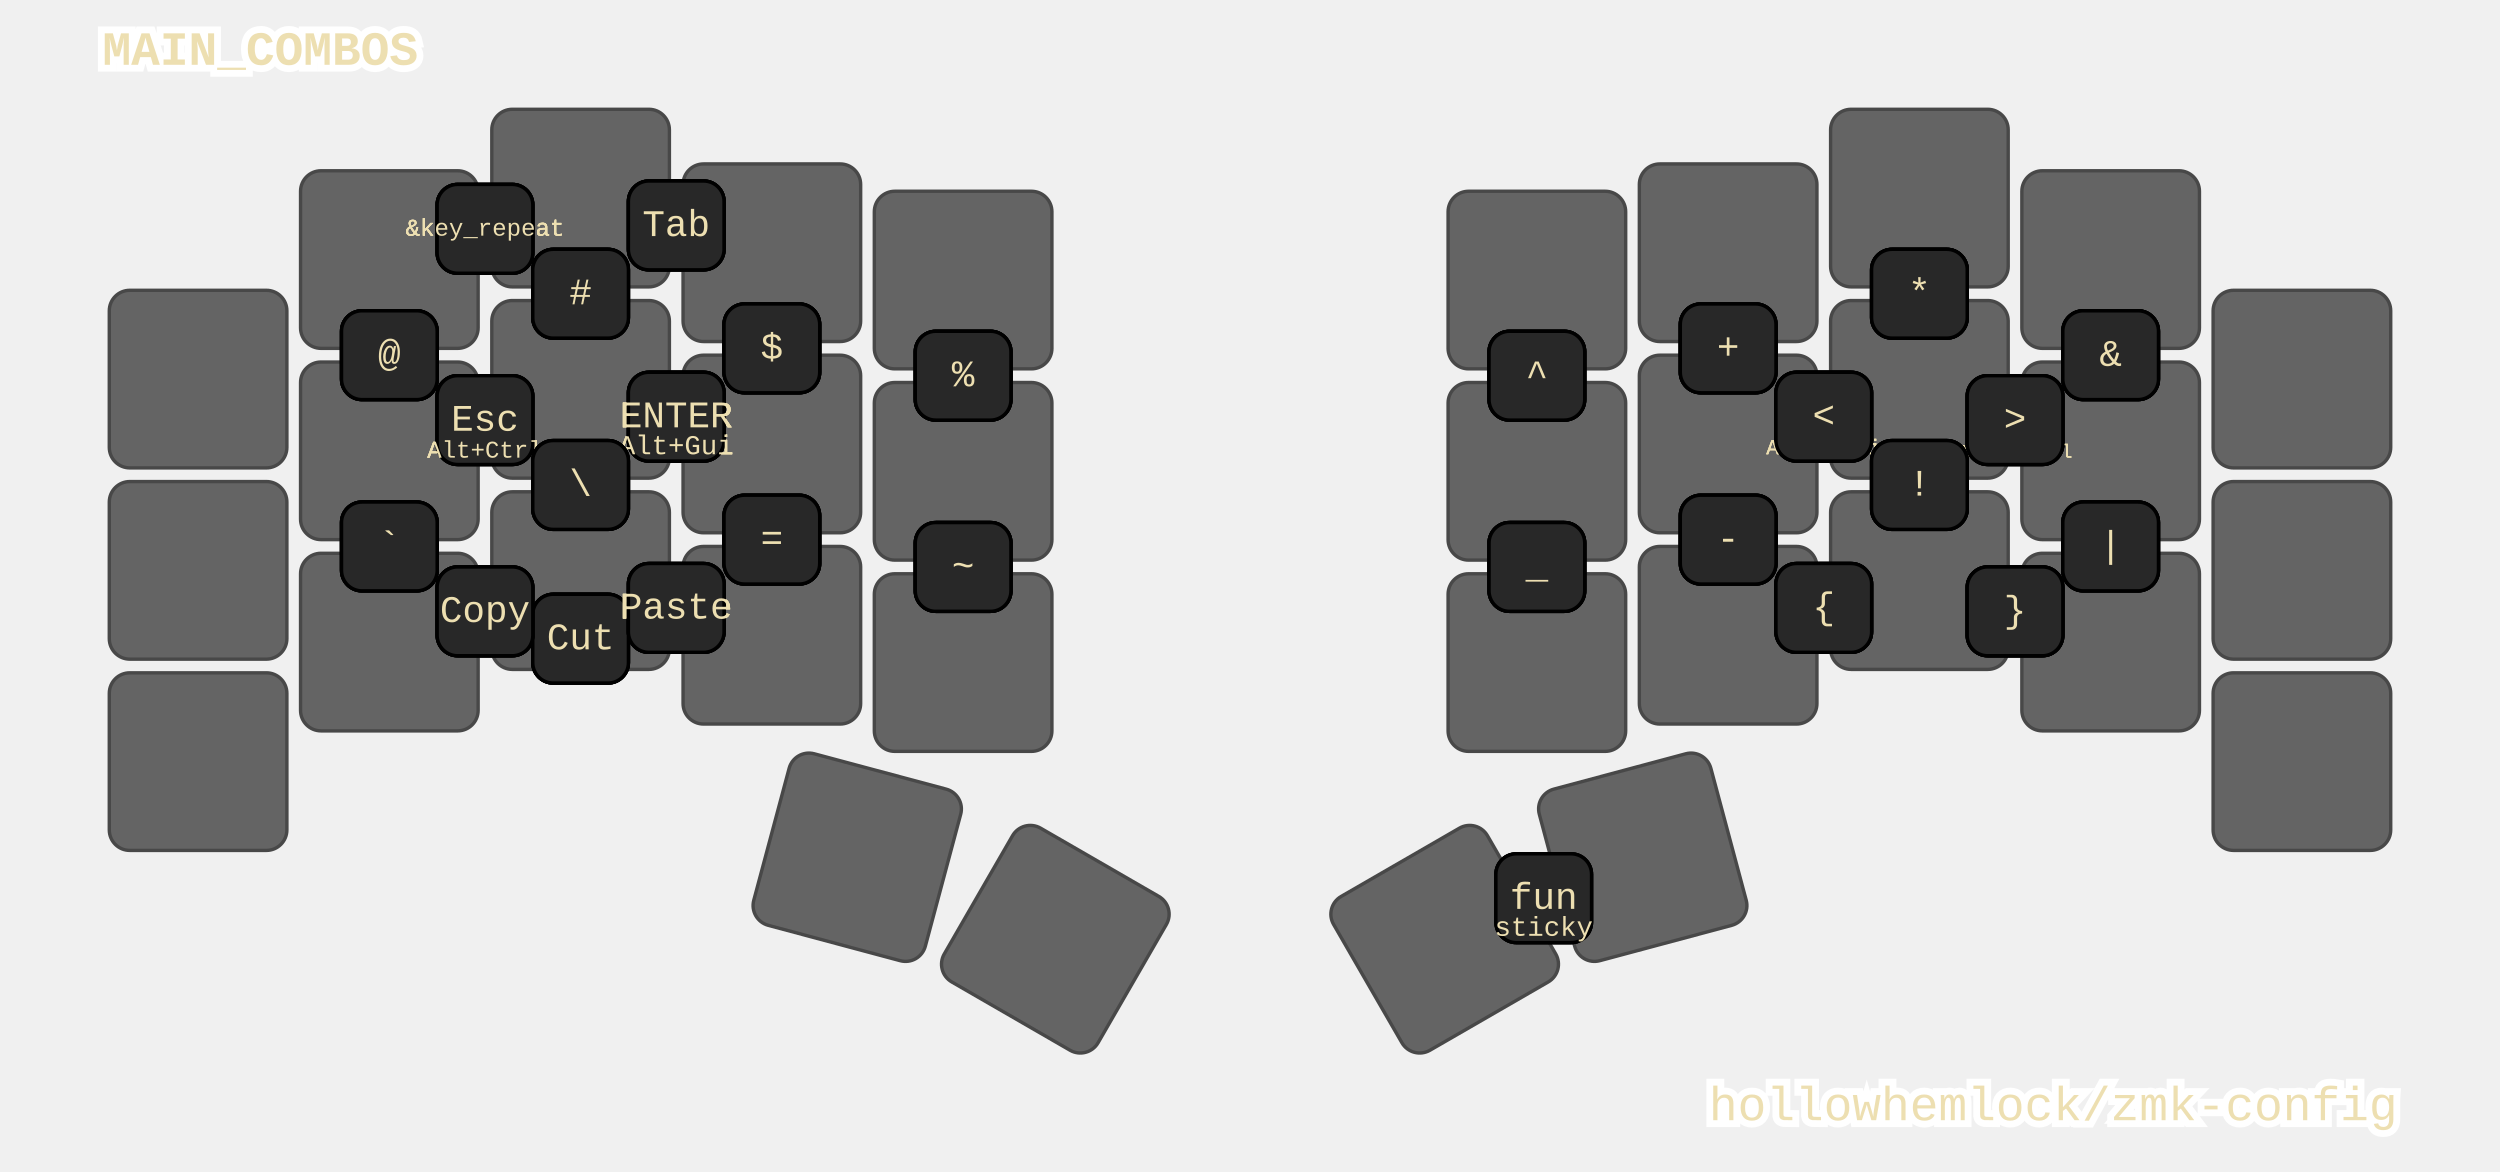
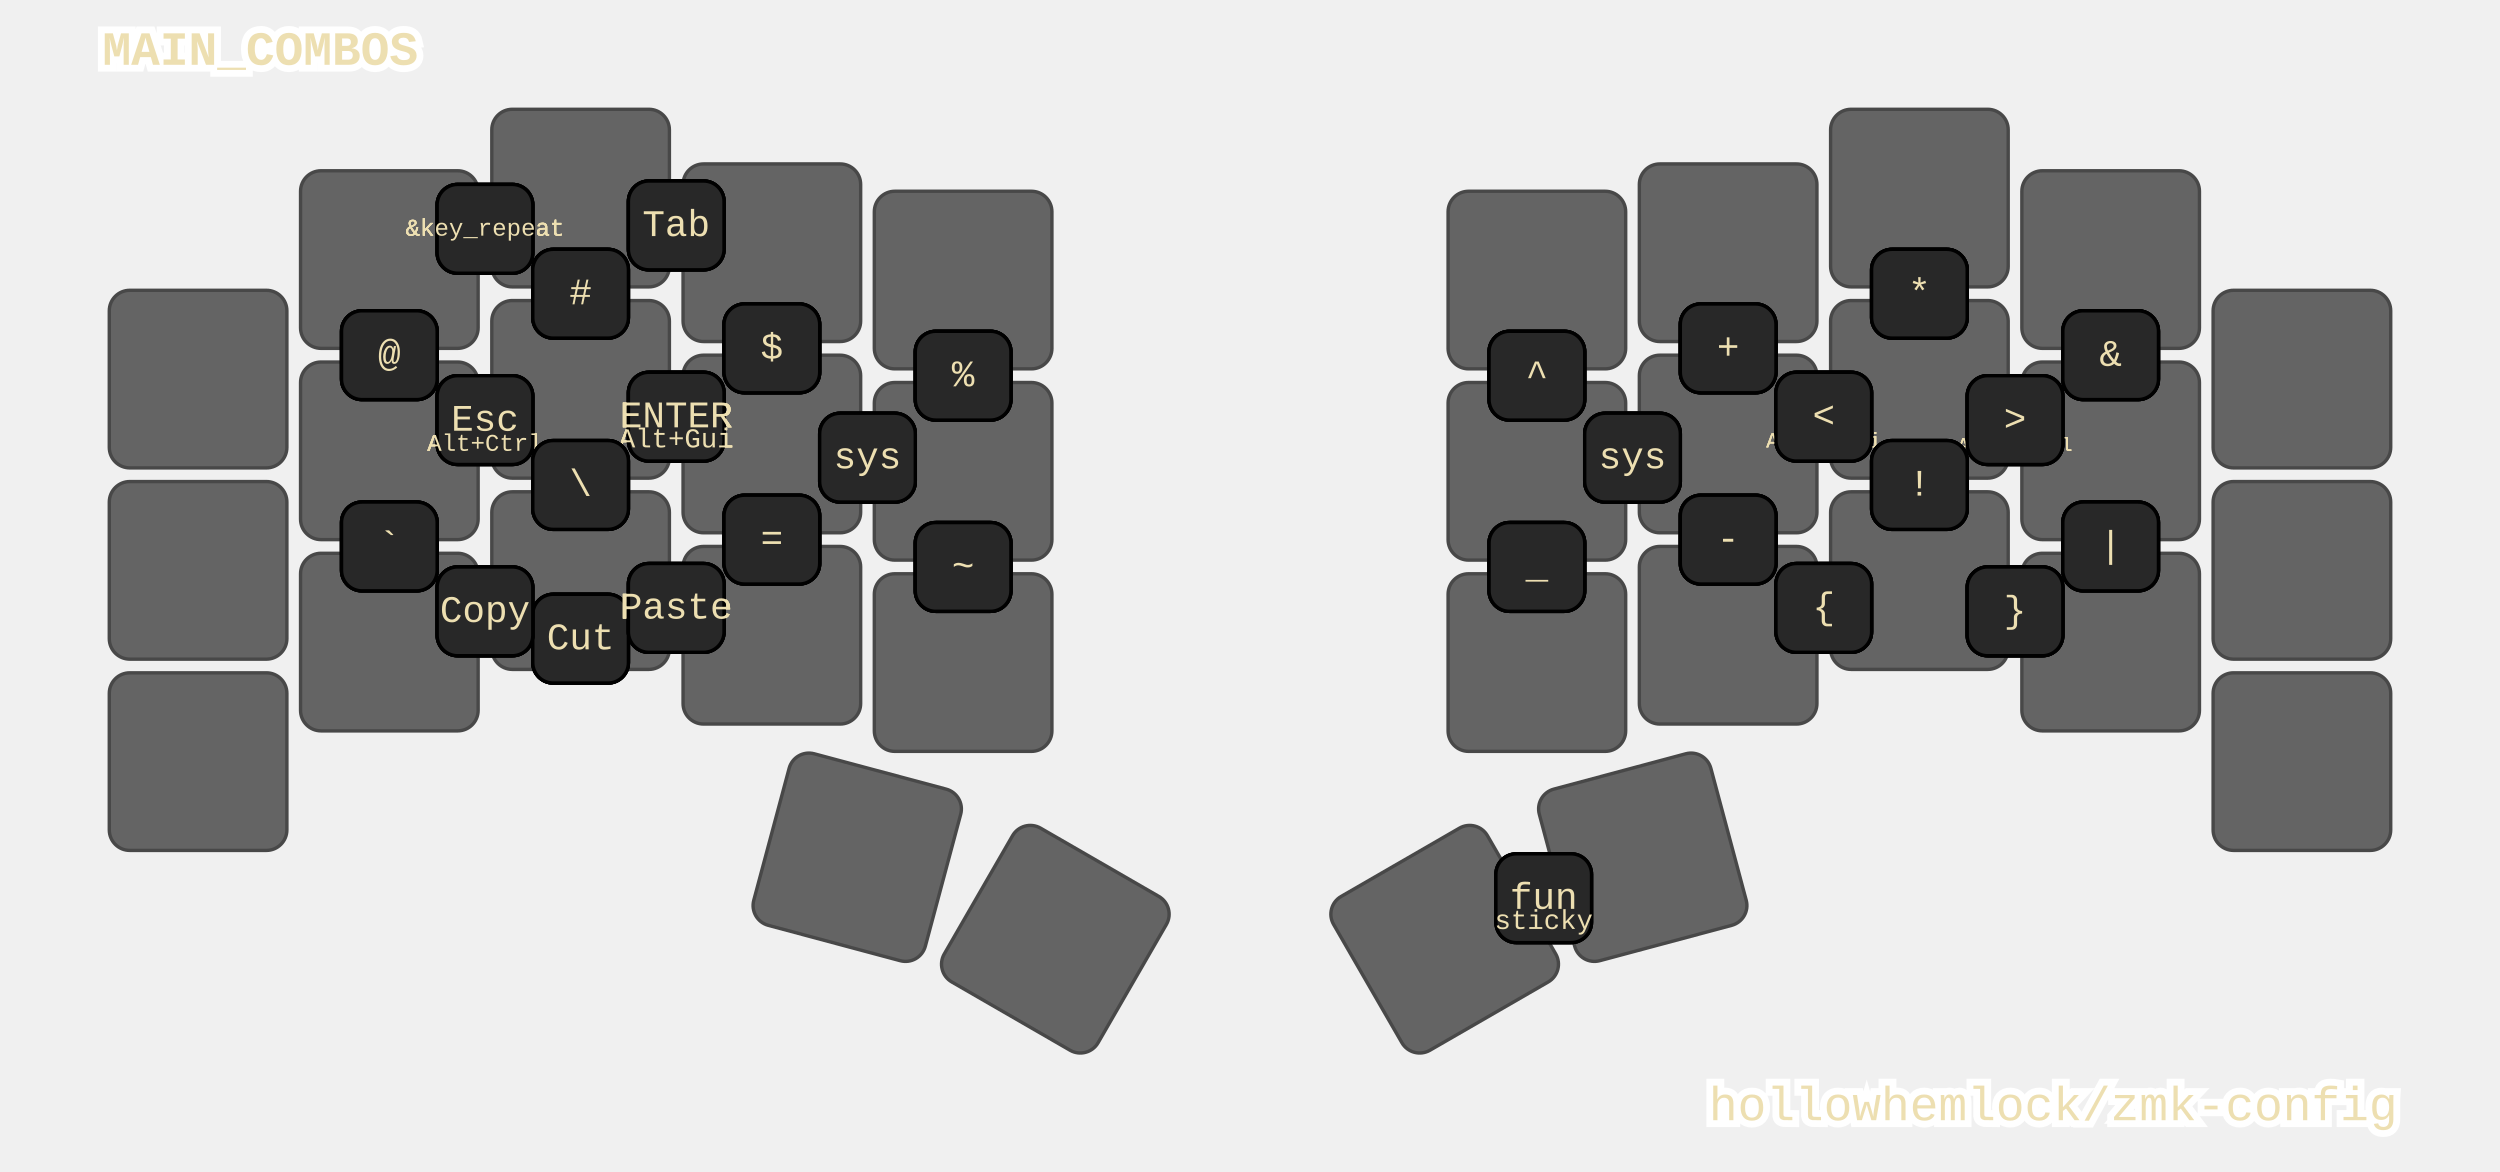
<svg xmlns="http://www.w3.org/2000/svg" width="732" height="343" viewBox="0 0 732 343" class="keymap">
  <defs>/* start glyphs */
<svg id="mdi:pause">
      <svg id="mdi-pause" viewBox="0 0 24 24">
        <path d="M14,19H18V5H14M6,19H10V5H6V19Z" />
      </svg>
    </svg>
    <svg id="mdi:play-pause">
      <svg id="mdi-play-pause" viewBox="0 0 24 24">
        <path d="M3,5V19L11,12M13,19H16V5H13M18,5V19H21V5" />
      </svg>
    </svg>
    <svg id="mdi:skip-backward">
      <svg id="mdi-skip-backward" viewBox="0 0 24 24">
        <path d="M20,5V19L13,12M6,5V19H4V5M13,5V19L6,12" />
      </svg>
    </svg>
    <svg id="mdi:skip-forward">
      <svg id="mdi-skip-forward" viewBox="0 0 24 24">
        <path d="M4,5V19L11,12M18,5V19H20V5M11,5V19L18,12" />
      </svg>
    </svg>
    <svg id="mdi:volume-high">
      <svg id="mdi-volume-high" viewBox="0 0 24 24">
        <path d="M14,3.23V5.29C16.89,6.15 19,8.83 19,12C19,15.17 16.89,17.84 14,18.7V20.77C18,19.86 21,16.28 21,12C21,7.72 18,4.14 14,3.23M16.5,12C16.5,10.23 15.5,8.71 14,7.97V16C15.5,15.29 16.5,13.76 16.5,12M3,9V15H7L12,20V4L7,9H3Z" />
      </svg>
    </svg>
    <svg id="mdi:volume-medium">
      <svg id="mdi-volume-medium" viewBox="0 0 24 24">
        <path d="M5,9V15H9L14,20V4L9,9M18.5,12C18.5,10.23 17.5,8.71 16,7.97V16C17.5,15.29 18.5,13.76 18.5,12Z" />
      </svg>
    </svg>
    <svg id="mdi:volume-off">
      <svg id="mdi-volume-off" viewBox="0 0 24 24">
        <path d="M12,4L9.91,6.09L12,8.18M4.27,3L3,4.27L7.73,9H3V15H7L12,20V13.27L16.25,17.53C15.58,18.04 14.83,18.46 14,18.7V20.77C15.38,20.45 16.63,19.82 17.68,18.96L19.73,21L21,19.73L12,10.73M19,12C19,12.94 18.8,13.82 18.46,14.64L19.97,16.15C20.62,14.91 21,13.5 21,12C21,7.72 18,4.14 14,3.23V5.29C16.89,6.15 19,8.83 19,12M16.5,12C16.5,10.23 15.5,8.71 14,7.97V10.18L16.45,12.63C16.5,12.43 16.5,12.21 16.5,12Z" />
      </svg>
    </svg>
  </defs>/* end glyphs */
<style>/* inherit to force styles through use tags */
svg path {
    fill: inherit;
}

/* font and background color specifications */
svg.keymap {
    font-family: SFMono-Regular,Consolas,Liberation Mono,Menlo,monospace;
    font-size: 14px;
    font-kerning: normal;
    text-rendering: optimizeLegibility;
    fill: #24292e;
}

/* default key styling */
rect.key {
    fill: #f6f8fa;
}

rect.key, rect.combo {
    stroke: #c9cccf;
    stroke-width: 1;
}

/* default key side styling, only used is draw_key_sides is set */
rect.side {
    filter: brightness(90%);
}

/* color accent for combo boxes */
rect.combo, rect.combo-separate {
    fill: #cdf;
}

/* color accent for held keys */
rect.held, rect.combo.held {
    fill: #fdd;
}

/* color accent for ghost (optional) keys */
rect.ghost, rect.combo.ghost {
    stroke-dasharray: 4, 4;
    stroke-width: 2;
}

text {
    text-anchor: middle;
    dominant-baseline: middle;
}

/* styling for layer labels */
text.label {
    font-weight: bold;
    text-anchor: start;
    stroke: white;
    stroke-width: 4;
    paint-order: stroke;
}

/* styling for optional footer */
text.footer {
    text-anchor: end;
    dominant-baseline: auto;
    stroke: white;
    stroke-width: 4;
    paint-order: stroke;
}

/* styling for combo tap, and key non-tap label text */
text.combo, text.hold, text.shifted, text.left, text.right {
    font-size: 11px;
}

text.hold {
    text-anchor: middle;
    dominant-baseline: auto;
}

text.shifted {
    text-anchor: middle;
    dominant-baseline: hanging;
}

text.left {
    text-anchor: start;
}

text.right {
    text-anchor: end;
}

text.layer-activator {
    text-decoration: underline;
}

/* styling for hold/shifted label text in combo box */
text.combo.hold, text.combo.shifted, text.combo.left, text.combo.right {
    font-size: 8px;
}

/* lighter symbol for transparent keys */
text.trans {
    fill: #7b7e81;
}

/* styling for combo dendrons */
path.combo {
    stroke-width: 1;
    stroke: gray;
    fill: none;
}

/* Start Tabler Icons Cleanup */
/* cannot use height/width with glyphs */
.icon-tabler &gt; path {
    fill: inherit;
    stroke: inherit;
    stroke-width: 2;
}
/* hide tabler's default box */
.icon-tabler &gt; path[stroke="none"][fill="none"] {
    visibility: hidden;
}
/* End Tabler Icons Cleanup */

@media (prefers-color-scheme: dark) {
svg.keymap { fill: #d1d6db; }
rect.key { fill: #3f4750; }
rect.key, rect.combo { stroke: #60666c; }
rect.combo, rect.combo-separate { fill: #1f3d7a; }
rect.held, rect.combo.held { fill: #854747; }
text.label, text.footer { stroke: black; }
text.trans { fill: #7e8184; }
path.combo { stroke: #7f7f7f; }

}
/*
 * merge_layers.py injects corner legends with these CSS classes:
 *   tl = top-left      (--tl layer, e.g. fun)
-  *   tr = top-right     (--tr layer, e.g. utility)
+  *   tr = top-right     (--tr layer, e.g. sys)
 *   bl = bottom-left   (--bl layer, e.g. num)
 *   br = bottom-right  (--br layer, e.g. nav)
 *
 * Element types:
 *   text.tl   - text labels
 *   use.tl    - glyph icons (references defs section)
 *
 * Center layer (--center) uses keymap-drawer's built-in classes:
 *   text.tap, text.hold, text.shifted
 */
/* Key and combo background colors */
rect.key, rect.combo { fill: #282828; stroke: black; }
/* Background keys in combo layer - 30% transparent (70% opacity) */
.layer-MAIN_COMBOS rect.key { opacity: 0.7; }
/* Default text color */
text { fill: #eddfb1; }
/* Merged layer corner position colors */
text.tl, use.tl { fill: #e5c07b; }  /* top-left: function - yellow */
- text.tr, use.tr { fill: #61afef; }  /* top-right: utility - blue */
+ text.tr, use.tr { fill: #61afef; }  /* top-right: sys - blue */
text.bl, use.bl { fill: #98c379; }  /* bottom-left: numbers - green */
text.br, use.br { fill: #c678dd; }  /* bottom-right: nav - purple */
/* Held key text with layer colors */
text.held-tl { fill: #e5c07b; }  /* yellow */
text.held-tr { fill: #61afef; }  /* blue */
text.held-bl { fill: #98c379; }  /* green */
text.held-br { fill: #c678dd; }  /* purple */
/* Modifier keys - inherit default text color */
</style>
  <g transform="translate(30, 0)" class="layer-MAIN_COMBOS">
    <text x="0" y="15" class="label" id="MAIN_COMBOS">MAIN_COMBOS</text>
    <g transform="translate(0, 30)">
      <g transform="translate(28, 81)" class="key keypos-0">
        <rect rx="6" ry="6" x="-26" y="-26" width="52" height="52" class="key" />
      </g>
      <g transform="translate(84, 46)" class="key keypos-1">
        <rect rx="6" ry="6" x="-26" y="-26" width="52" height="52" class="key" />
      </g>
      <g transform="translate(140, 28)" class="key keypos-2">
        <rect rx="6" ry="6" x="-26" y="-26" width="52" height="52" class="key" />
      </g>
      <g transform="translate(196, 44)" class="key keypos-3">
        <rect rx="6" ry="6" x="-26" y="-26" width="52" height="52" class="key" />
      </g>
      <g transform="translate(252, 52)" class="key keypos-4">
        <rect rx="6" ry="6" x="-26" y="-26" width="52" height="52" class="key" />
      </g>
      <g transform="translate(420, 52)" class="key keypos-5">
        <rect rx="6" ry="6" x="-26" y="-26" width="52" height="52" class="key" />
      </g>
      <g transform="translate(476, 44)" class="key keypos-6">
        <rect rx="6" ry="6" x="-26" y="-26" width="52" height="52" class="key" />
      </g>
      <g transform="translate(532, 28)" class="key keypos-7">
        <rect rx="6" ry="6" x="-26" y="-26" width="52" height="52" class="key" />
      </g>
      <g transform="translate(588, 46)" class="key keypos-8">
        <rect rx="6" ry="6" x="-26" y="-26" width="52" height="52" class="key" />
      </g>
      <g transform="translate(644, 81)" class="key keypos-9">
        <rect rx="6" ry="6" x="-26" y="-26" width="52" height="52" class="key" />
      </g>
      <g transform="translate(28, 137)" class="key keypos-10">
        <rect rx="6" ry="6" x="-26" y="-26" width="52" height="52" class="key" />
      </g>
      <g transform="translate(84, 102)" class="key keypos-11">
        <rect rx="6" ry="6" x="-26" y="-26" width="52" height="52" class="key" />
      </g>
      <g transform="translate(140, 84)" class="key keypos-12">
        <rect rx="6" ry="6" x="-26" y="-26" width="52" height="52" class="key" />
      </g>
      <g transform="translate(196, 100)" class="key keypos-13">
        <rect rx="6" ry="6" x="-26" y="-26" width="52" height="52" class="key" />
      </g>
      <g transform="translate(252, 108)" class="key keypos-14">
        <rect rx="6" ry="6" x="-26" y="-26" width="52" height="52" class="key" />
      </g>
      <g transform="translate(420, 108)" class="key keypos-15">
        <rect rx="6" ry="6" x="-26" y="-26" width="52" height="52" class="key" />
      </g>
      <g transform="translate(476, 100)" class="key keypos-16">
        <rect rx="6" ry="6" x="-26" y="-26" width="52" height="52" class="key" />
      </g>
      <g transform="translate(532, 84)" class="key keypos-17">
        <rect rx="6" ry="6" x="-26" y="-26" width="52" height="52" class="key" />
      </g>
      <g transform="translate(588, 102)" class="key keypos-18">
        <rect rx="6" ry="6" x="-26" y="-26" width="52" height="52" class="key" />
      </g>
      <g transform="translate(644, 137)" class="key keypos-19">
        <rect rx="6" ry="6" x="-26" y="-26" width="52" height="52" class="key" />
      </g>
      <g transform="translate(28, 193)" class="key keypos-20">
        <rect rx="6" ry="6" x="-26" y="-26" width="52" height="52" class="key" />
      </g>
      <g transform="translate(84, 158)" class="key keypos-21">
        <rect rx="6" ry="6" x="-26" y="-26" width="52" height="52" class="key" />
      </g>
      <g transform="translate(140, 140)" class="key keypos-22">
        <rect rx="6" ry="6" x="-26" y="-26" width="52" height="52" class="key" />
      </g>
      <g transform="translate(196, 156)" class="key keypos-23">
        <rect rx="6" ry="6" x="-26" y="-26" width="52" height="52" class="key" />
      </g>
      <g transform="translate(252, 164)" class="key keypos-24">
        <rect rx="6" ry="6" x="-26" y="-26" width="52" height="52" class="key" />
      </g>
      <g transform="translate(420, 164)" class="key keypos-25">
        <rect rx="6" ry="6" x="-26" y="-26" width="52" height="52" class="key" />
      </g>
      <g transform="translate(476, 156)" class="key keypos-26">
        <rect rx="6" ry="6" x="-26" y="-26" width="52" height="52" class="key" />
      </g>
      <g transform="translate(532, 140)" class="key keypos-27">
        <rect rx="6" ry="6" x="-26" y="-26" width="52" height="52" class="key" />
      </g>
      <g transform="translate(588, 158)" class="key keypos-28">
        <rect rx="6" ry="6" x="-26" y="-26" width="52" height="52" class="key" />
      </g>
      <g transform="translate(644, 193)" class="key keypos-29">
        <rect rx="6" ry="6" x="-26" y="-26" width="52" height="52" class="key" />
      </g>
      <g transform="translate(221, 221) rotate(15.0)" class="key keypos-30">
        <rect rx="6" ry="6" x="-26" y="-26" width="52" height="52" class="key" />
      </g>
      <g transform="translate(279, 245) rotate(30.0)" class="key keypos-31">
        <rect rx="6" ry="6" x="-26" y="-26" width="52" height="52" class="key" />
      </g>
      <g transform="translate(393, 245) rotate(-30.0)" class="key keypos-32">
        <rect rx="6" ry="6" x="-26" y="-26" width="52" height="52" class="key" />
      </g>
      <g transform="translate(451, 221) rotate(-15.0)" class="key keypos-33">
        <rect rx="6" ry="6" x="-26" y="-26" width="52" height="52" class="key" />
      </g>
      <g class="combo combopos-0">
+         <rect rx="6" ry="6" x="210" y="91" width="28" height="26" class="combo" />
+         <text x="224" y="104" class="combo tap">sys</text>
+       </g>
+       <g class="combo combopos-1">
+         <rect rx="6" ry="6" x="210" y="91" width="28" height="26" class="combo" />
+         <text x="224" y="104" class="combo tap">sys</text>
+       </g>
+       <g class="combo combopos-2">
+         <rect rx="6" ry="6" x="210" y="91" width="28" height="26" class="combo" />
+         <text x="224" y="104" class="combo tap">sys</text>
+       </g>
+       <g class="combo combopos-3">
+         <rect rx="6" ry="6" x="210" y="91" width="28" height="26" class="combo" />
+         <text x="224" y="104" class="combo tap">sys</text>
+       </g>
+       <g class="combo combopos-4">
+         <rect rx="6" ry="6" x="434" y="91" width="28" height="26" class="combo" />
+         <text x="448" y="104" class="combo tap">sys</text>
+       </g>
+       <g class="combo combopos-5">
+         <rect rx="6" ry="6" x="434" y="91" width="28" height="26" class="combo" />
+         <text x="448" y="104" class="combo tap">sys</text>
+       </g>
+       <g class="combo combopos-6">
+         <rect rx="6" ry="6" x="434" y="91" width="28" height="26" class="combo" />
+         <text x="448" y="104" class="combo tap">sys</text>
+       </g>
+       <g class="combo combopos-7">
+         <rect rx="6" ry="6" x="434" y="91" width="28" height="26" class="combo" />
+         <text x="448" y="104" class="combo tap">sys</text>
+       </g>
+       <g class="combo combopos-8">
        <rect rx="6" ry="6" x="98" y="24" width="28" height="26" class="combo" />
        <text x="112" y="37" class="combo tap">
          <tspan style="font-size: 64%">&amp;key_repeat</tspan>
        </text>
      </g>
-       <g class="combo combopos-1">
+       <g class="combo combopos-9">
        <rect rx="6" ry="6" x="98" y="24" width="28" height="26" class="combo" />
        <text x="112" y="37" class="combo tap">
          <tspan style="font-size: 64%">&amp;key_repeat</tspan>
        </text>
      </g>
-       <g class="combo combopos-2">
+       <g class="combo combopos-10">
        <rect rx="6" ry="6" x="98" y="24" width="28" height="26" class="combo" />
        <text x="112" y="37" class="combo tap">
          <tspan style="font-size: 64%">&amp;key_repeat</tspan>
        </text>
      </g>
-       <g class="combo combopos-3">
+       <g class="combo combopos-11">
        <rect rx="6" ry="6" x="98" y="24" width="28" height="26" class="combo" />
        <text x="112" y="37" class="combo tap">
          <tspan style="font-size: 64%">&amp;key_repeat</tspan>
        </text>
      </g>
-       <g class="combo combopos-4">
+       <g class="combo combopos-12">
        <rect rx="6" ry="6" x="154" y="23" width="28" height="26" class="combo" />
        <text x="168" y="36" class="combo tap">Tab</text>
      </g>
-       <g class="combo combopos-5">
+       <g class="combo combopos-13">
        <rect rx="6" ry="6" x="154" y="23" width="28" height="26" class="combo" />
        <text x="168" y="36" class="combo tap">Tab</text>
      </g>
-       <g class="combo combopos-6">
+       <g class="combo combopos-14">
        <rect rx="6" ry="6" x="154" y="23" width="28" height="26" class="combo" />
        <text x="168" y="36" class="combo tap">Tab</text>
      </g>
-       <g class="combo combopos-7">
+       <g class="combo combopos-15">
        <rect rx="6" ry="6" x="154" y="23" width="28" height="26" class="combo" />
        <text x="168" y="36" class="combo tap">Tab</text>
      </g>
-       <g class="combo combopos-8">
+       <g class="combo combopos-16">
        <rect rx="6" ry="6" x="98" y="80" width="28" height="26" class="combo" />
        <text x="112" y="93" class="combo tap">Esc</text>
-         <text x="112" y="104" class="combo hold">
+         <text x="112" y="102" class="combo hold">
          <tspan style="font-size: 88%">Alt+Ctrl</tspan>
        </text>
      </g>
-       <g class="combo combopos-9">
+       <g class="combo combopos-17">
        <rect rx="6" ry="6" x="98" y="80" width="28" height="26" class="combo" />
        <text x="112" y="93" class="combo tap">Esc</text>
-         <text x="112" y="104" class="combo hold">
+         <text x="112" y="102" class="combo hold">
          <tspan style="font-size: 88%">Alt+Ctrl</tspan>
        </text>
      </g>
-       <g class="combo combopos-10">
+       <g class="combo combopos-18">
        <rect rx="6" ry="6" x="98" y="80" width="28" height="26" class="combo" />
        <text x="112" y="93" class="combo tap">Esc</text>
-         <text x="112" y="104" class="combo hold">
+         <text x="112" y="102" class="combo hold">
          <tspan style="font-size: 88%">Alt+Ctrl</tspan>
        </text>
      </g>
-       <g class="combo combopos-11">
+       <g class="combo combopos-19">
        <rect rx="6" ry="6" x="98" y="80" width="28" height="26" class="combo" />
        <text x="112" y="93" class="combo tap">Esc</text>
-         <text x="112" y="104" class="combo hold">
+         <text x="112" y="102" class="combo hold">
          <tspan style="font-size: 88%">Alt+Ctrl</tspan>
        </text>
      </g>
-       <g class="combo combopos-12">
+       <g class="combo combopos-20">
        <rect rx="6" ry="6" x="154" y="79" width="28" height="26" class="combo" />
        <text x="168" y="92" class="combo tap">ENTER</text>
-         <text x="168" y="103" class="combo hold">Alt+Gui</text>
-       </g>
-       <g class="combo combopos-13">
+         <text x="168" y="101" class="combo hold">Alt+Gui</text>
+       </g>
+       <g class="combo combopos-21">
        <rect rx="6" ry="6" x="154" y="79" width="28" height="26" class="combo" />
        <text x="168" y="92" class="combo tap">ENTER</text>
-         <text x="168" y="103" class="combo hold">Alt+Gui</text>
-       </g>
-       <g class="combo combopos-14">
+         <text x="168" y="101" class="combo hold">Alt+Gui</text>
+       </g>
+       <g class="combo combopos-22">
        <rect rx="6" ry="6" x="154" y="79" width="28" height="26" class="combo" />
        <text x="168" y="92" class="combo tap">ENTER</text>
-         <text x="168" y="103" class="combo hold">Alt+Gui</text>
-       </g>
-       <g class="combo combopos-15">
+         <text x="168" y="101" class="combo hold">Alt+Gui</text>
+       </g>
+       <g class="combo combopos-23">
        <rect rx="6" ry="6" x="154" y="79" width="28" height="26" class="combo" />
        <text x="168" y="92" class="combo tap">ENTER</text>
-         <text x="168" y="103" class="combo hold">Alt+Gui</text>
-       </g>
-       <g class="combo combopos-16">
+         <text x="168" y="101" class="combo hold">Alt+Gui</text>
+       </g>
+       <g class="combo combopos-24">
        <path d="M140,157 l-37,1" class="combo" />
        <path d="M140,157 l37,-1" class="combo" />
        <rect rx="6" ry="6" x="126" y="144" width="28" height="26" class="combo" />
        <text x="140" y="157" class="combo tap">Cut</text>
      </g>
-       <g class="combo combopos-17">
+       <g class="combo combopos-25">
        <path d="M140,157 l-37,1" class="combo" />
        <path d="M140,157 l37,-1" class="combo" />
        <rect rx="6" ry="6" x="126" y="144" width="28" height="26" class="combo" />
        <text x="140" y="157" class="combo tap">Cut</text>
      </g>
-       <g class="combo combopos-18">
+       <g class="combo combopos-26">
        <path d="M140,157 l-37,1" class="combo" />
        <path d="M140,157 l37,-1" class="combo" />
        <rect rx="6" ry="6" x="126" y="144" width="28" height="26" class="combo" />
        <text x="140" y="157" class="combo tap">Cut</text>
      </g>
-       <g class="combo combopos-19">
+       <g class="combo combopos-27">
        <path d="M140,157 l-37,1" class="combo" />
        <path d="M140,157 l37,-1" class="combo" />
        <rect rx="6" ry="6" x="126" y="144" width="28" height="26" class="combo" />
        <text x="140" y="157" class="combo tap">Cut</text>
      </g>
-       <g class="combo combopos-20">
+       <g class="combo combopos-28">
        <rect rx="6" ry="6" x="98" y="136" width="28" height="26" class="combo" />
        <text x="112" y="149" class="combo tap">Copy</text>
      </g>
-       <g class="combo combopos-21">
+       <g class="combo combopos-29">
        <rect rx="6" ry="6" x="98" y="136" width="28" height="26" class="combo" />
        <text x="112" y="149" class="combo tap">Copy</text>
      </g>
-       <g class="combo combopos-22">
+       <g class="combo combopos-30">
        <rect rx="6" ry="6" x="98" y="136" width="28" height="26" class="combo" />
        <text x="112" y="149" class="combo tap">Copy</text>
      </g>
-       <g class="combo combopos-23">
+       <g class="combo combopos-31">
        <rect rx="6" ry="6" x="98" y="136" width="28" height="26" class="combo" />
        <text x="112" y="149" class="combo tap">Copy</text>
      </g>
-       <g class="combo combopos-24">
+       <g class="combo combopos-32">
        <rect rx="6" ry="6" x="154" y="135" width="28" height="26" class="combo" />
        <text x="168" y="148" class="combo tap">Paste</text>
      </g>
-       <g class="combo combopos-25">
+       <g class="combo combopos-33">
        <rect rx="6" ry="6" x="154" y="135" width="28" height="26" class="combo" />
        <text x="168" y="148" class="combo tap">Paste</text>
      </g>
-       <g class="combo combopos-26">
+       <g class="combo combopos-34">
        <rect rx="6" ry="6" x="154" y="135" width="28" height="26" class="combo" />
        <text x="168" y="148" class="combo tap">Paste</text>
      </g>
-       <g class="combo combopos-27">
+       <g class="combo combopos-35">
        <rect rx="6" ry="6" x="154" y="135" width="28" height="26" class="combo" />
        <text x="168" y="148" class="combo tap">Paste</text>
      </g>
-       <g class="combo combopos-28">
+       <g class="combo combopos-36">
        <rect rx="6" ry="6" x="490" y="79" width="28" height="26" class="combo" />
        <text x="504" y="92" class="combo tap">(</text>
-         <text x="504" y="103" class="combo hold">
+         <text x="504" y="101" class="combo hold">
          <tspan style="font-size: 78%">AltGr+Gui</tspan>
        </text>
      </g>
-       <g class="combo combopos-29">
+       <g class="combo combopos-37">
        <rect rx="6" ry="6" x="490" y="79" width="28" height="26" class="combo" />
        <text x="504" y="92" class="combo tap">(</text>
-         <text x="504" y="103" class="combo hold">
+         <text x="504" y="101" class="combo hold">
          <tspan style="font-size: 78%">AltGr+Gui</tspan>
        </text>
      </g>
-       <g class="combo combopos-30">
+       <g class="combo combopos-38">
        <rect rx="6" ry="6" x="490" y="79" width="28" height="26" class="combo" />
        <text x="504" y="92" class="combo tap">(</text>
-         <text x="504" y="103" class="combo hold">
+         <text x="504" y="101" class="combo hold">
          <tspan style="font-size: 78%">AltGr+Gui</tspan>
        </text>
      </g>
-       <g class="combo combopos-31">
+       <g class="combo combopos-39">
        <rect rx="6" ry="6" x="546" y="80" width="28" height="26" class="combo" />
        <text x="560" y="93" class="combo tap">)</text>
-         <text x="560" y="104" class="combo hold">
+         <text x="560" y="102" class="combo hold">
          <tspan style="font-size: 70%">AltGr+Ctrl</tspan>
        </text>
      </g>
-       <g class="combo combopos-32">
+       <g class="combo combopos-40">
        <rect rx="6" ry="6" x="546" y="80" width="28" height="26" class="combo" />
        <text x="560" y="93" class="combo tap">)</text>
-         <text x="560" y="104" class="combo hold">
+         <text x="560" y="102" class="combo hold">
          <tspan style="font-size: 70%">AltGr+Ctrl</tspan>
        </text>
      </g>
-       <g class="combo combopos-33">
+       <g class="combo combopos-41">
        <rect rx="6" ry="6" x="546" y="80" width="28" height="26" class="combo" />
        <text x="560" y="93" class="combo tap">)</text>
-         <text x="560" y="104" class="combo hold">
+         <text x="560" y="102" class="combo hold">
          <tspan style="font-size: 70%">AltGr+Ctrl</tspan>
        </text>
      </g>
-       <g class="combo combopos-34">
+       <g class="combo combopos-42">
        <rect rx="6" ry="6" x="490" y="79" width="28" height="26" class="combo" />
        <text x="504" y="92" class="combo tap">&lt;</text>
      </g>
-       <g class="combo combopos-35">
+       <g class="combo combopos-43">
        <rect rx="6" ry="6" x="546" y="80" width="28" height="26" class="combo" />
        <text x="560" y="93" class="combo tap">&gt;</text>
      </g>
-       <g class="combo combopos-36">
+       <g class="combo combopos-44">
        <rect rx="6" ry="6" x="490" y="135" width="28" height="26" class="combo" />
        <text x="504" y="148" class="combo tap">[</text>
-         <text x="516" y="148" class="combo right">{</text>
-       </g>
-       <g class="combo combopos-37">
+         <text x="514" y="148" class="combo right">{</text>
+       </g>
+       <g class="combo combopos-45">
        <rect rx="6" ry="6" x="490" y="135" width="28" height="26" class="combo" />
        <text x="504" y="148" class="combo tap">[</text>
-         <text x="516" y="148" class="combo right">{</text>
-       </g>
-       <g class="combo combopos-38">
+         <text x="514" y="148" class="combo right">{</text>
+       </g>
+       <g class="combo combopos-46">
        <rect rx="6" ry="6" x="490" y="135" width="28" height="26" class="combo" />
        <text x="504" y="148" class="combo tap">[</text>
-         <text x="516" y="148" class="combo right">{</text>
-       </g>
-       <g class="combo combopos-39">
+         <text x="514" y="148" class="combo right">{</text>
+       </g>
+       <g class="combo combopos-47">
        <rect rx="6" ry="6" x="546" y="136" width="28" height="26" class="combo" />
        <text x="560" y="149" class="combo tap">]</text>
-         <text x="572" y="149" class="combo right">}</text>
-       </g>
-       <g class="combo combopos-40">
+         <text x="570" y="149" class="combo right">}</text>
+       </g>
+       <g class="combo combopos-48">
        <rect rx="6" ry="6" x="546" y="136" width="28" height="26" class="combo" />
        <text x="560" y="149" class="combo tap">]</text>
-         <text x="572" y="149" class="combo right">}</text>
-       </g>
-       <g class="combo combopos-41">
+         <text x="570" y="149" class="combo right">}</text>
+       </g>
+       <g class="combo combopos-49">
        <rect rx="6" ry="6" x="546" y="136" width="28" height="26" class="combo" />
        <text x="560" y="149" class="combo tap">]</text>
-         <text x="572" y="149" class="combo right">}</text>
-       </g>
-       <g class="combo combopos-42">
+         <text x="570" y="149" class="combo right">}</text>
+       </g>
+       <g class="combo combopos-50">
        <rect rx="6" ry="6" x="490" y="135" width="28" height="26" class="combo" />
        <text x="504" y="148" class="combo tap">{</text>
      </g>
-       <g class="combo combopos-43">
+       <g class="combo combopos-51">
        <rect rx="6" ry="6" x="546" y="136" width="28" height="26" class="combo" />
        <text x="560" y="149" class="combo tap">}</text>
      </g>
-       <g class="combo combopos-44">
+       <g class="combo combopos-52">
        <rect rx="6" ry="6" x="408" y="220" width="28" height="26" class="combo" />
        <text x="422" y="233" class="combo tap">fun</text>
-         <text x="422" y="244" class="combo hold">sticky</text>
-       </g>
-       <g class="combo combopos-45">
+         <text x="422" y="242" class="combo hold">sticky</text>
+       </g>
+       <g class="combo combopos-53">
        <rect rx="6" ry="6" x="408" y="220" width="28" height="26" class="combo" />
        <text x="422" y="233" class="combo tap">fun</text>
-         <text x="422" y="244" class="combo hold">sticky</text>
-       </g>
-       <g class="combo combopos-46">
+         <text x="422" y="242" class="combo hold">sticky</text>
+       </g>
+       <g class="combo combopos-54">
        <rect rx="6" ry="6" x="408" y="220" width="28" height="26" class="combo" />
        <text x="422" y="233" class="combo tap">fun</text>
-         <text x="422" y="244" class="combo hold">sticky</text>
-       </g>
-       <g class="combo combopos-47">
+         <text x="422" y="242" class="combo hold">sticky</text>
+       </g>
+       <g class="combo combopos-55">
        <rect rx="6" ry="6" x="70" y="61" width="28" height="26" class="combo" />
        <text x="84" y="74" class="combo tap">@</text>
      </g>
-       <g class="combo combopos-48">
+       <g class="combo combopos-56">
        <rect rx="6" ry="6" x="70" y="61" width="28" height="26" class="combo" />
        <text x="84" y="74" class="combo tap">@</text>
      </g>
-       <g class="combo combopos-49">
+       <g class="combo combopos-57">
        <rect rx="6" ry="6" x="70" y="61" width="28" height="26" class="combo" />
        <text x="84" y="74" class="combo tap">@</text>
      </g>
-       <g class="combo combopos-50">
+       <g class="combo combopos-58">
        <rect rx="6" ry="6" x="70" y="61" width="28" height="26" class="combo" />
        <text x="84" y="74" class="combo tap">@</text>
      </g>
-       <g class="combo combopos-51">
+       <g class="combo combopos-59">
        <rect rx="6" ry="6" x="126" y="43" width="28" height="26" class="combo" />
        <text x="140" y="56" class="combo tap">#</text>
      </g>
-       <g class="combo combopos-52">
+       <g class="combo combopos-60">
        <rect rx="6" ry="6" x="126" y="43" width="28" height="26" class="combo" />
        <text x="140" y="56" class="combo tap">#</text>
      </g>
-       <g class="combo combopos-53">
+       <g class="combo combopos-61">
        <rect rx="6" ry="6" x="126" y="43" width="28" height="26" class="combo" />
        <text x="140" y="56" class="combo tap">#</text>
      </g>
-       <g class="combo combopos-54">
+       <g class="combo combopos-62">
        <rect rx="6" ry="6" x="126" y="43" width="28" height="26" class="combo" />
        <text x="140" y="56" class="combo tap">#</text>
      </g>
-       <g class="combo combopos-55">
+       <g class="combo combopos-63">
        <rect rx="6" ry="6" x="182" y="59" width="28" height="26" class="combo" />
        <text x="196" y="72" class="combo tap">$</text>
      </g>
-       <g class="combo combopos-56">
+       <g class="combo combopos-64">
        <rect rx="6" ry="6" x="182" y="59" width="28" height="26" class="combo" />
        <text x="196" y="72" class="combo tap">$</text>
      </g>
-       <g class="combo combopos-57">
+       <g class="combo combopos-65">
        <rect rx="6" ry="6" x="182" y="59" width="28" height="26" class="combo" />
        <text x="196" y="72" class="combo tap">$</text>
      </g>
-       <g class="combo combopos-58">
+       <g class="combo combopos-66">
        <rect rx="6" ry="6" x="182" y="59" width="28" height="26" class="combo" />
        <text x="196" y="72" class="combo tap">$</text>
      </g>
-       <g class="combo combopos-59">
+       <g class="combo combopos-67">
        <rect rx="6" ry="6" x="238" y="67" width="28" height="26" class="combo" />
        <text x="252" y="80" class="combo tap">%</text>
      </g>
-       <g class="combo combopos-60">
+       <g class="combo combopos-68">
        <rect rx="6" ry="6" x="238" y="67" width="28" height="26" class="combo" />
        <text x="252" y="80" class="combo tap">%</text>
      </g>
-       <g class="combo combopos-61">
+       <g class="combo combopos-69">
        <rect rx="6" ry="6" x="238" y="67" width="28" height="26" class="combo" />
        <text x="252" y="80" class="combo tap">%</text>
      </g>
-       <g class="combo combopos-62">
+       <g class="combo combopos-70">
        <rect rx="6" ry="6" x="238" y="67" width="28" height="26" class="combo" />
        <text x="252" y="80" class="combo tap">%</text>
      </g>
-       <g class="combo combopos-63">
+       <g class="combo combopos-71">
        <rect rx="6" ry="6" x="406" y="67" width="28" height="26" class="combo" />
        <text x="420" y="80" class="combo tap">^</text>
      </g>
-       <g class="combo combopos-64">
+       <g class="combo combopos-72">
        <rect rx="6" ry="6" x="406" y="67" width="28" height="26" class="combo" />
        <text x="420" y="80" class="combo tap">^</text>
      </g>
-       <g class="combo combopos-65">
+       <g class="combo combopos-73">
        <rect rx="6" ry="6" x="406" y="67" width="28" height="26" class="combo" />
        <text x="420" y="80" class="combo tap">^</text>
      </g>
-       <g class="combo combopos-66">
+       <g class="combo combopos-74">
        <rect rx="6" ry="6" x="406" y="67" width="28" height="26" class="combo" />
        <text x="420" y="80" class="combo tap">^</text>
      </g>
-       <g class="combo combopos-67">
+       <g class="combo combopos-75">
        <rect rx="6" ry="6" x="462" y="59" width="28" height="26" class="combo" />
        <text x="476" y="72" class="combo tap">+</text>
      </g>
-       <g class="combo combopos-68">
+       <g class="combo combopos-76">
        <rect rx="6" ry="6" x="462" y="59" width="28" height="26" class="combo" />
        <text x="476" y="72" class="combo tap">+</text>
      </g>
-       <g class="combo combopos-69">
+       <g class="combo combopos-77">
        <rect rx="6" ry="6" x="462" y="59" width="28" height="26" class="combo" />
        <text x="476" y="72" class="combo tap">+</text>
      </g>
-       <g class="combo combopos-70">
+       <g class="combo combopos-78">
        <rect rx="6" ry="6" x="462" y="59" width="28" height="26" class="combo" />
        <text x="476" y="72" class="combo tap">+</text>
      </g>
-       <g class="combo combopos-71">
+       <g class="combo combopos-79">
        <rect rx="6" ry="6" x="518" y="43" width="28" height="26" class="combo" />
        <text x="532" y="56" class="combo tap">*</text>
      </g>
-       <g class="combo combopos-72">
+       <g class="combo combopos-80">
        <rect rx="6" ry="6" x="518" y="43" width="28" height="26" class="combo" />
        <text x="532" y="56" class="combo tap">*</text>
      </g>
-       <g class="combo combopos-73">
+       <g class="combo combopos-81">
        <rect rx="6" ry="6" x="518" y="43" width="28" height="26" class="combo" />
        <text x="532" y="56" class="combo tap">*</text>
      </g>
-       <g class="combo combopos-74">
+       <g class="combo combopos-82">
        <rect rx="6" ry="6" x="518" y="43" width="28" height="26" class="combo" />
        <text x="532" y="56" class="combo tap">*</text>
      </g>
-       <g class="combo combopos-75">
+       <g class="combo combopos-83">
        <rect rx="6" ry="6" x="574" y="61" width="28" height="26" class="combo" />
        <text x="588" y="74" class="combo tap">&amp;</text>
      </g>
-       <g class="combo combopos-76">
+       <g class="combo combopos-84">
        <rect rx="6" ry="6" x="574" y="61" width="28" height="26" class="combo" />
        <text x="588" y="74" class="combo tap">&amp;</text>
      </g>
-       <g class="combo combopos-77">
+       <g class="combo combopos-85">
        <rect rx="6" ry="6" x="574" y="61" width="28" height="26" class="combo" />
        <text x="588" y="74" class="combo tap">&amp;</text>
      </g>
-       <g class="combo combopos-78">
+       <g class="combo combopos-86">
        <rect rx="6" ry="6" x="574" y="61" width="28" height="26" class="combo" />
        <text x="588" y="74" class="combo tap">&amp;</text>
      </g>
-       <g class="combo combopos-79">
+       <g class="combo combopos-87">
        <rect rx="6" ry="6" x="70" y="117" width="28" height="26" class="combo" />
        <text x="84" y="130" class="combo tap">`</text>
      </g>
-       <g class="combo combopos-80">
+       <g class="combo combopos-88">
        <rect rx="6" ry="6" x="70" y="117" width="28" height="26" class="combo" />
        <text x="84" y="130" class="combo tap">`</text>
      </g>
-       <g class="combo combopos-81">
+       <g class="combo combopos-89">
        <rect rx="6" ry="6" x="70" y="117" width="28" height="26" class="combo" />
        <text x="84" y="130" class="combo tap">`</text>
      </g>
-       <g class="combo combopos-82">
+       <g class="combo combopos-90">
        <rect rx="6" ry="6" x="70" y="117" width="28" height="26" class="combo" />
        <text x="84" y="130" class="combo tap">`</text>
      </g>
-       <g class="combo combopos-83">
+       <g class="combo combopos-91">
        <rect rx="6" ry="6" x="126" y="99" width="28" height="26" class="combo" />
        <text x="140" y="112" class="combo tap">\</text>
      </g>
-       <g class="combo combopos-84">
+       <g class="combo combopos-92">
        <rect rx="6" ry="6" x="126" y="99" width="28" height="26" class="combo" />
        <text x="140" y="112" class="combo tap">\</text>
      </g>
-       <g class="combo combopos-85">
+       <g class="combo combopos-93">
        <rect rx="6" ry="6" x="126" y="99" width="28" height="26" class="combo" />
        <text x="140" y="112" class="combo tap">\</text>
      </g>
-       <g class="combo combopos-86">
+       <g class="combo combopos-94">
        <rect rx="6" ry="6" x="126" y="99" width="28" height="26" class="combo" />
        <text x="140" y="112" class="combo tap">\</text>
      </g>
-       <g class="combo combopos-87">
+       <g class="combo combopos-95">
        <rect rx="6" ry="6" x="182" y="115" width="28" height="26" class="combo" />
        <text x="196" y="128" class="combo tap">=</text>
      </g>
-       <g class="combo combopos-88">
+       <g class="combo combopos-96">
        <rect rx="6" ry="6" x="182" y="115" width="28" height="26" class="combo" />
        <text x="196" y="128" class="combo tap">=</text>
      </g>
-       <g class="combo combopos-89">
+       <g class="combo combopos-97">
        <rect rx="6" ry="6" x="182" y="115" width="28" height="26" class="combo" />
        <text x="196" y="128" class="combo tap">=</text>
      </g>
-       <g class="combo combopos-90">
+       <g class="combo combopos-98">
        <rect rx="6" ry="6" x="182" y="115" width="28" height="26" class="combo" />
        <text x="196" y="128" class="combo tap">=</text>
      </g>
-       <g class="combo combopos-91">
+       <g class="combo combopos-99">
        <rect rx="6" ry="6" x="238" y="123" width="28" height="26" class="combo" />
        <text x="252" y="136" class="combo tap">~</text>
      </g>
-       <g class="combo combopos-92">
+       <g class="combo combopos-100">
        <rect rx="6" ry="6" x="238" y="123" width="28" height="26" class="combo" />
        <text x="252" y="136" class="combo tap">~</text>
      </g>
-       <g class="combo combopos-93">
+       <g class="combo combopos-101">
        <rect rx="6" ry="6" x="238" y="123" width="28" height="26" class="combo" />
        <text x="252" y="136" class="combo tap">~</text>
      </g>
-       <g class="combo combopos-94">
+       <g class="combo combopos-102">
        <rect rx="6" ry="6" x="238" y="123" width="28" height="26" class="combo" />
        <text x="252" y="136" class="combo tap">~</text>
      </g>
-       <g class="combo combopos-95">
+       <g class="combo combopos-103">
        <rect rx="6" ry="6" x="406" y="123" width="28" height="26" class="combo" />
        <text x="420" y="136" class="combo tap">_</text>
      </g>
-       <g class="combo combopos-96">
+       <g class="combo combopos-104">
        <rect rx="6" ry="6" x="406" y="123" width="28" height="26" class="combo" />
        <text x="420" y="136" class="combo tap">_</text>
      </g>
-       <g class="combo combopos-97">
+       <g class="combo combopos-105">
        <rect rx="6" ry="6" x="406" y="123" width="28" height="26" class="combo" />
        <text x="420" y="136" class="combo tap">_</text>
      </g>
-       <g class="combo combopos-98">
+       <g class="combo combopos-106">
        <rect rx="6" ry="6" x="406" y="123" width="28" height="26" class="combo" />
        <text x="420" y="136" class="combo tap">_</text>
      </g>
-       <g class="combo combopos-99">
+       <g class="combo combopos-107">
        <rect rx="6" ry="6" x="462" y="115" width="28" height="26" class="combo" />
        <text x="476" y="128" class="combo tap">-</text>
      </g>
-       <g class="combo combopos-100">
+       <g class="combo combopos-108">
        <rect rx="6" ry="6" x="462" y="115" width="28" height="26" class="combo" />
        <text x="476" y="128" class="combo tap">-</text>
      </g>
-       <g class="combo combopos-101">
+       <g class="combo combopos-109">
        <rect rx="6" ry="6" x="462" y="115" width="28" height="26" class="combo" />
        <text x="476" y="128" class="combo tap">-</text>
      </g>
-       <g class="combo combopos-102">
+       <g class="combo combopos-110">
        <rect rx="6" ry="6" x="462" y="115" width="28" height="26" class="combo" />
        <text x="476" y="128" class="combo tap">-</text>
      </g>
-       <g class="combo combopos-103">
+       <g class="combo combopos-111">
        <rect rx="6" ry="6" x="518" y="99" width="28" height="26" class="combo" />
        <text x="532" y="112" class="combo tap">!</text>
      </g>
-       <g class="combo combopos-104">
+       <g class="combo combopos-112">
        <rect rx="6" ry="6" x="518" y="99" width="28" height="26" class="combo" />
        <text x="532" y="112" class="combo tap">!</text>
      </g>
-       <g class="combo combopos-105">
+       <g class="combo combopos-113">
        <rect rx="6" ry="6" x="518" y="99" width="28" height="26" class="combo" />
        <text x="532" y="112" class="combo tap">!</text>
      </g>
-       <g class="combo combopos-106">
+       <g class="combo combopos-114">
        <rect rx="6" ry="6" x="518" y="99" width="28" height="26" class="combo" />
        <text x="532" y="112" class="combo tap">!</text>
      </g>
-       <g class="combo combopos-107">
+       <g class="combo combopos-115">
        <rect rx="6" ry="6" x="574" y="117" width="28" height="26" class="combo" />
        <text x="588" y="130" class="combo tap">|</text>
      </g>
-       <g class="combo combopos-108">
+       <g class="combo combopos-116">
        <rect rx="6" ry="6" x="574" y="117" width="28" height="26" class="combo" />
        <text x="588" y="130" class="combo tap">|</text>
      </g>
-       <g class="combo combopos-109">
+       <g class="combo combopos-117">
        <rect rx="6" ry="6" x="574" y="117" width="28" height="26" class="combo" />
        <text x="588" y="130" class="combo tap">|</text>
      </g>
-       <g class="combo combopos-110">
+       <g class="combo combopos-118">
        <rect rx="6" ry="6" x="574" y="117" width="28" height="26" class="combo" />
        <text x="588" y="130" class="combo tap">|</text>
      </g>
    </g>
  </g>
  <text x="702.0" y="328.0" class="footer">hollowhemlock/zmk-config</text>
</svg>
